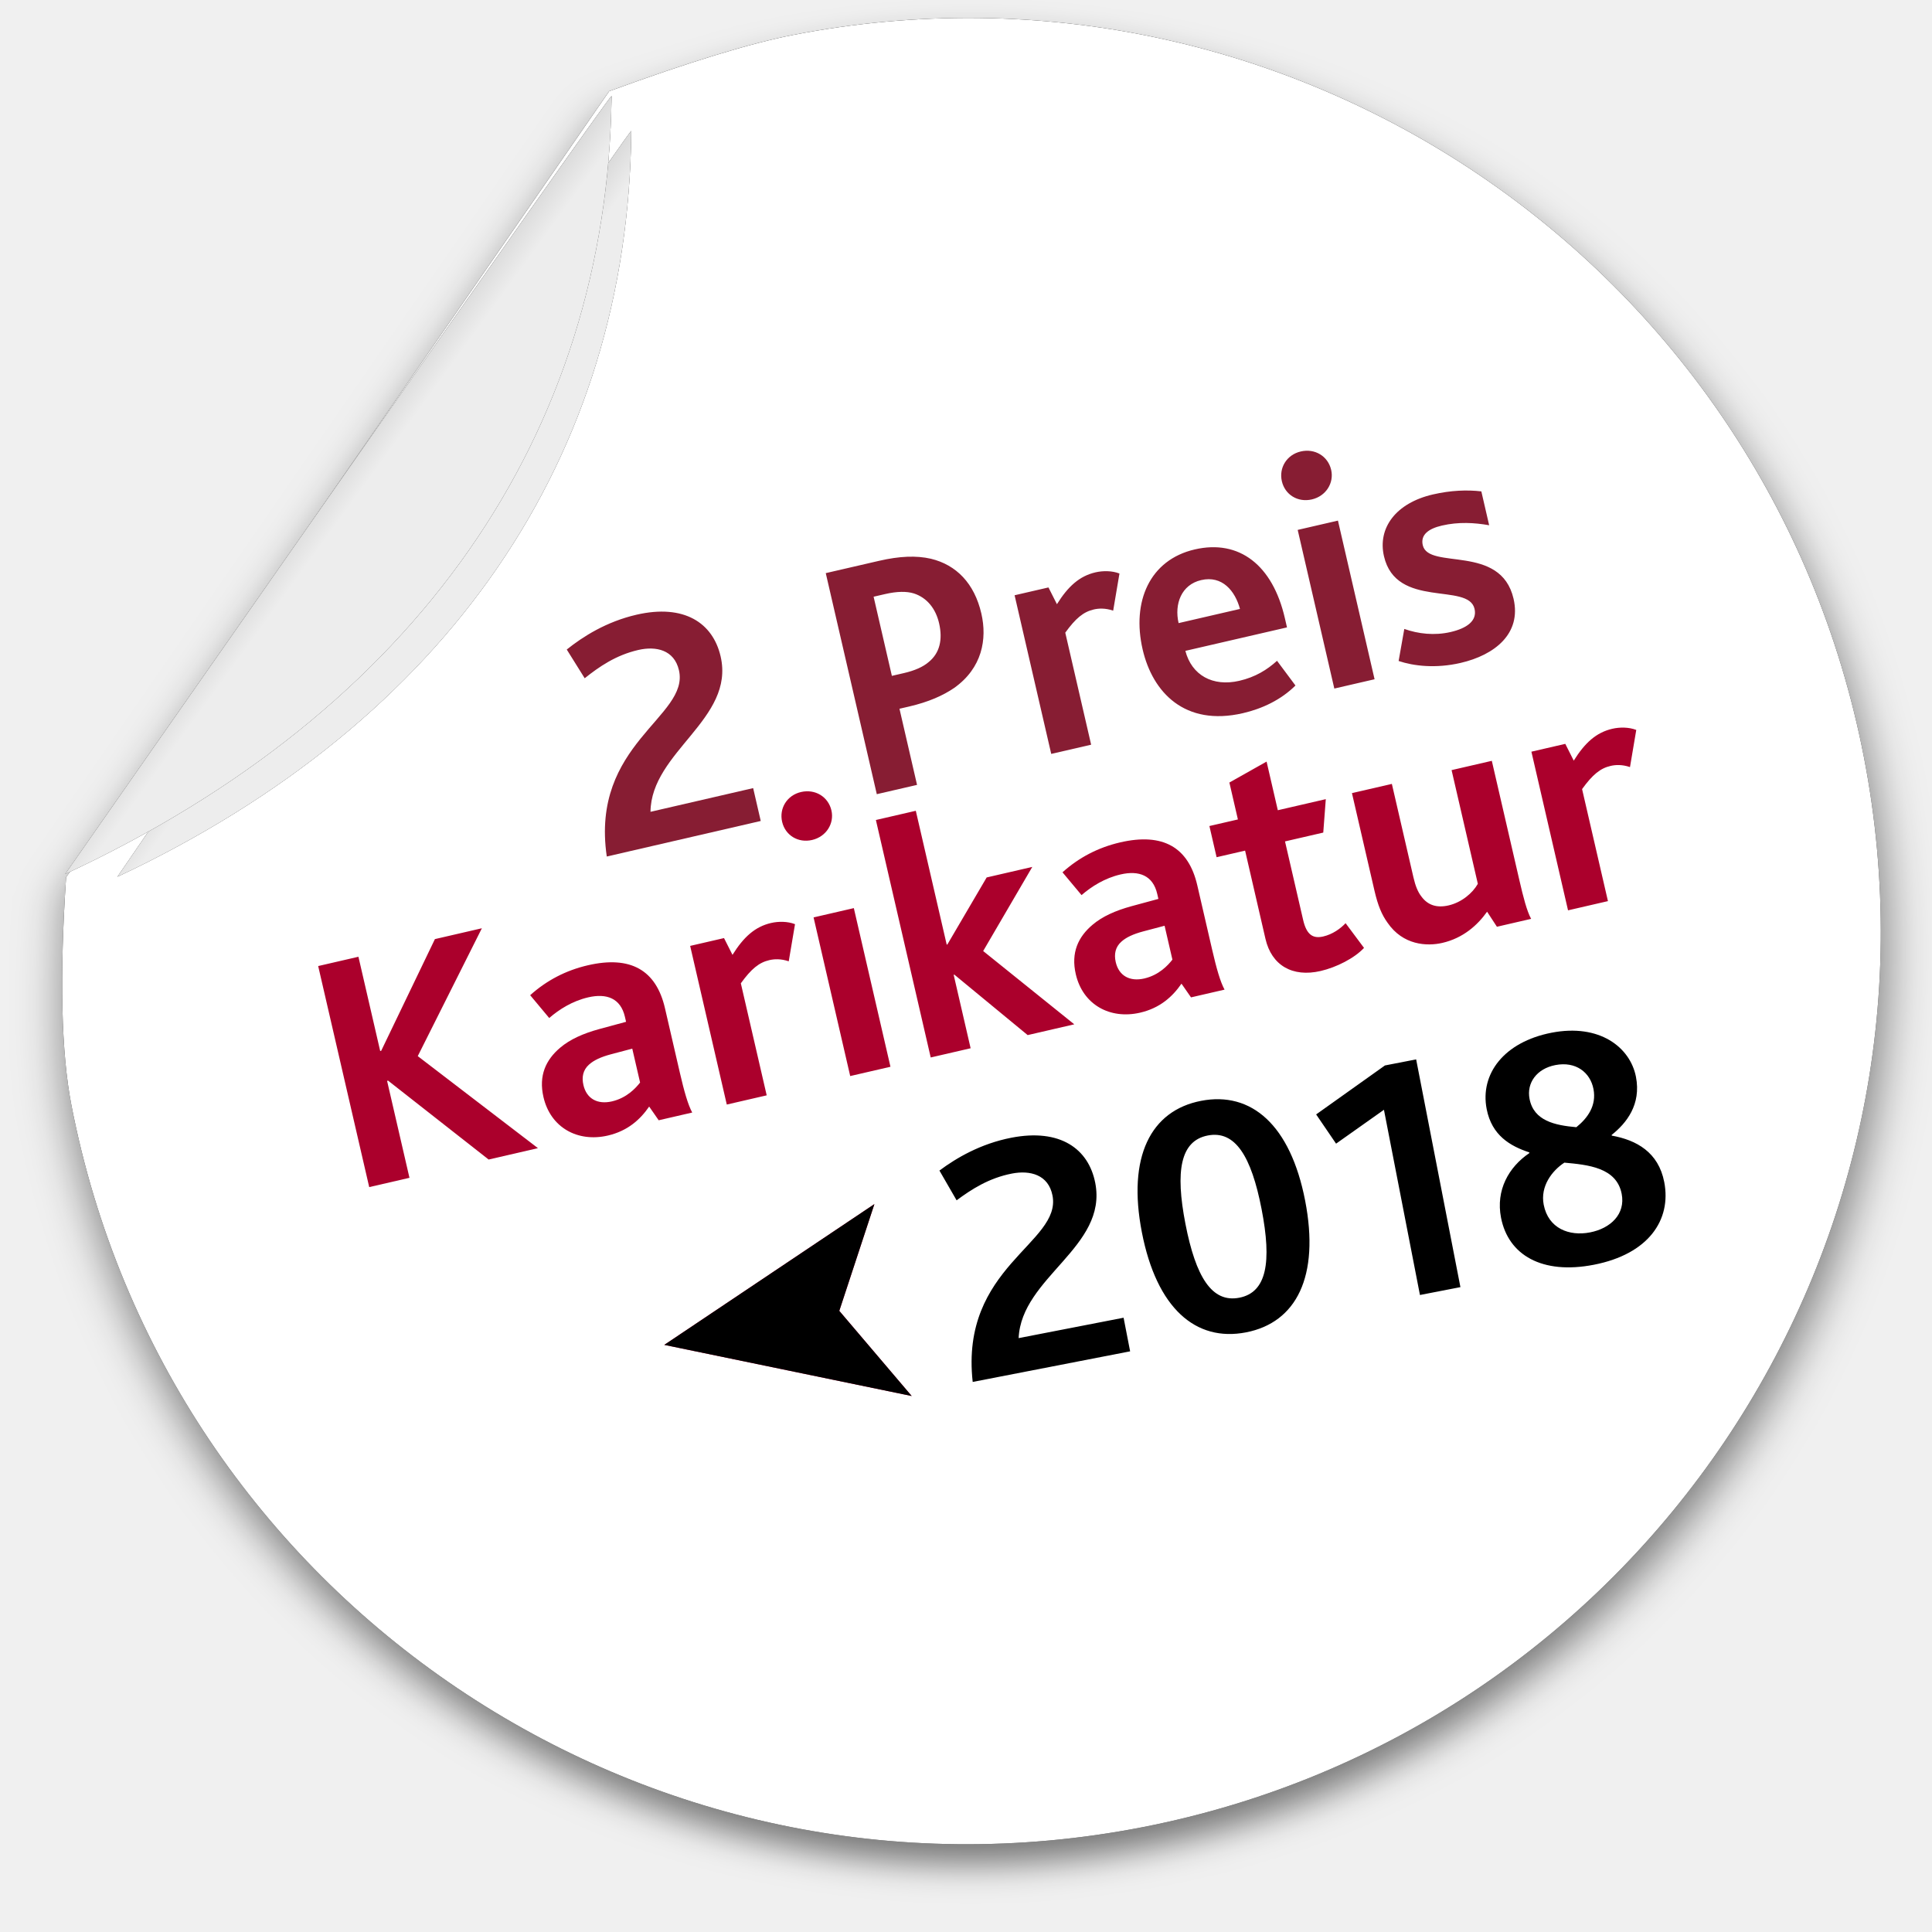
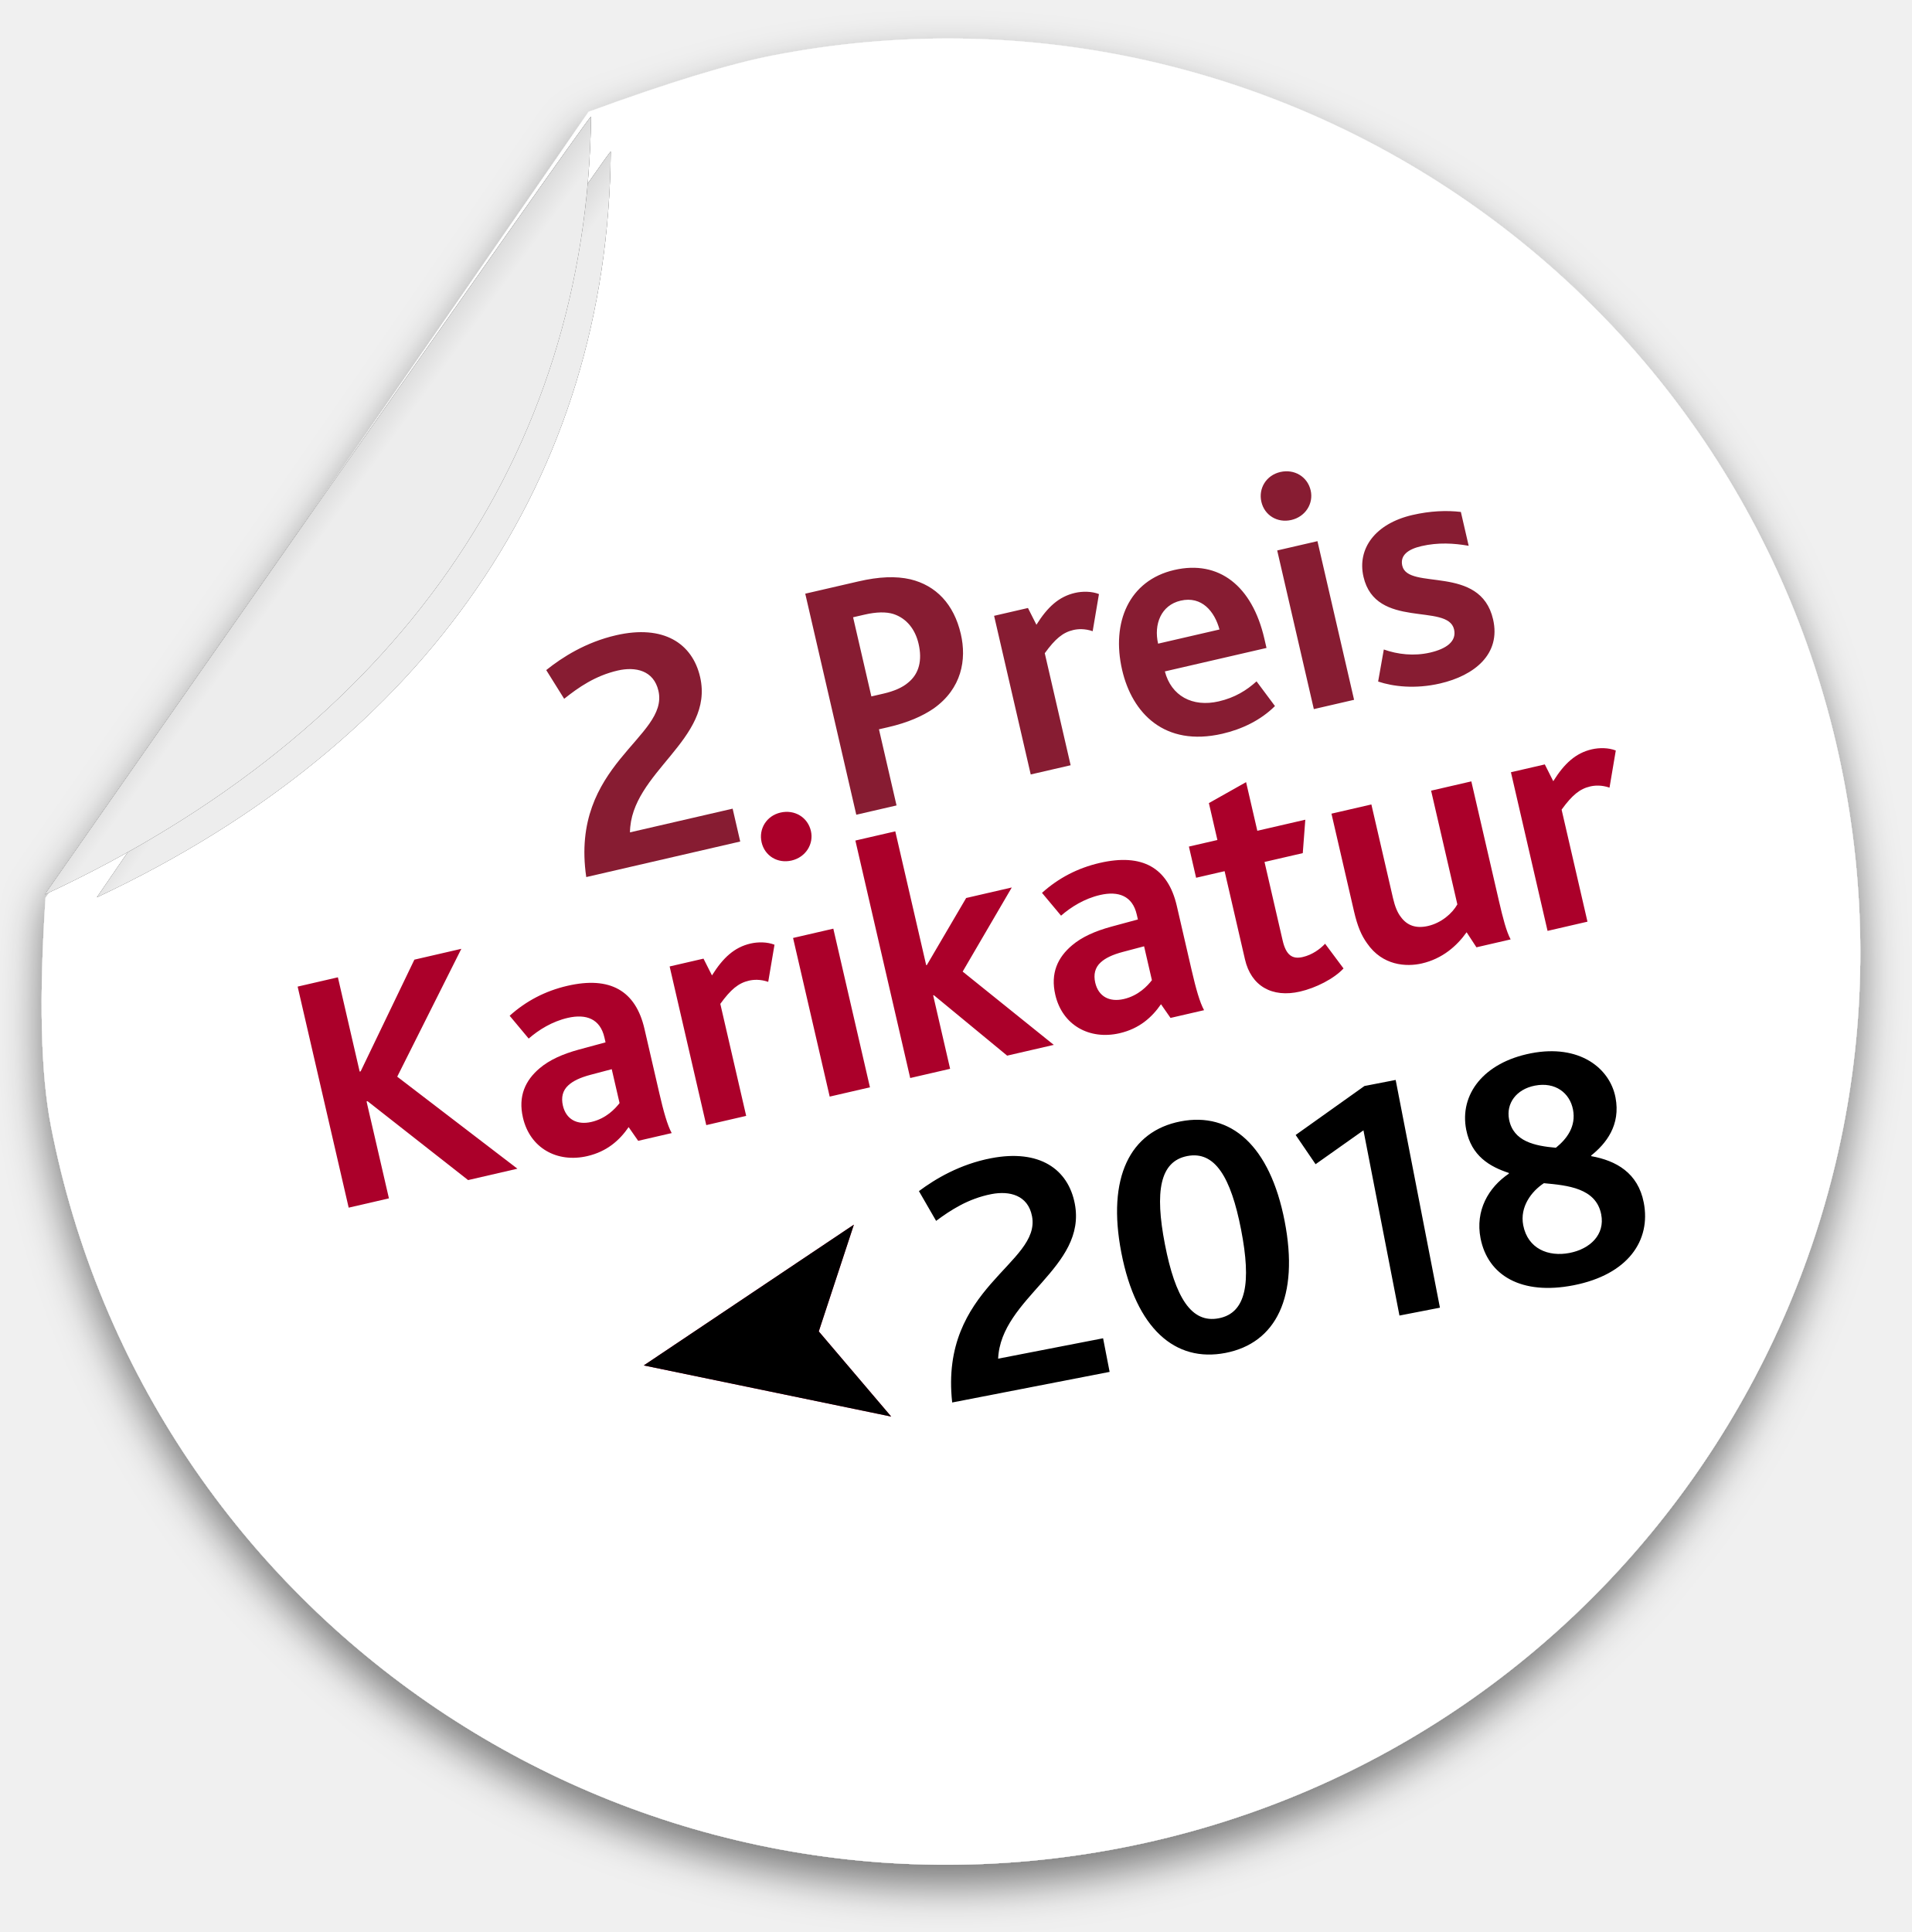
- <svg xmlns="http://www.w3.org/2000/svg" xmlns:xlink="http://www.w3.org/1999/xlink" width="94px" height="94px" viewBox="0 0 94 94" version="1.1">
+ <svg xmlns="http://www.w3.org/2000/svg" width="93px" height="94px" viewBox="0 0 93 94" version="1.1">
  <defs>
-     <path d="M44.421,88.841 C68.954,88.841 88.841,68.954 88.841,44.421 C88.841,19.888 68.954,0 44.421,0 C42.288,0 39.18,0.327 35.096,0.98 L1.862,33.48 C0.621,38.172 0,41.819 0,44.421 C0,68.954 19.888,88.841 44.421,88.841 Z" id="path-1" />
-     <filter x="-3.9%" y="-2.8%" width="107.9%" height="107.9%" filterUnits="objectBoundingBox" id="filter-2">
+     <filter x="-6.2%" y="-6.2%" width="112.4%" height="112.4%" filterUnits="objectBoundingBox" id="filter-1">
      <feOffset dx="0" dy="1" in="SourceAlpha" result="shadowOffsetOuter1" />
      <feGaussianBlur stdDeviation="1" in="shadowOffsetOuter1" result="shadowBlurOuter1" />
-       <feColorMatrix values="0 0 0 0 0   0 0 0 0 0   0 0 0 0 0  0 0 0 0.5 0" type="matrix" in="shadowBlurOuter1" />
+       <feColorMatrix values="0 0 0 0 0   0 0 0 0 0   0 0 0 0 0  0 0 0 0.5 0" type="matrix" in="shadowBlurOuter1" result="shadowMatrixOuter1" />
+       <feMerge>
+         <feMergeNode in="shadowMatrixOuter1" />
+         <feMergeNode in="SourceGraphic" />
+       </feMerge>
    </filter>
-     <linearGradient x1="54.455%" y1="50%" x2="32.77%" y2="27.37%" id="linearGradient-3">
+     <linearGradient x1="54.455%" y1="50%" x2="32.77%" y2="27.37%" id="linearGradient-2">
      <stop stop-color="#FFFFFF" stop-opacity="0.5" offset="0%" />
      <stop stop-color="#000000" stop-opacity="0.5" offset="100%" />
    </linearGradient>
  </defs>
  <g id="Tournee-/-exhibition" stroke="none" stroke-width="1" fill="none" fill-rule="evenodd">
-     <g id="Artboard-Copy-7" transform="translate(-51, -114)">
-       <g id="badge_cartoon_2" transform="translate(46, 107)">
+     <g id="Artboard-Copy-7" transform="translate(-52, -113)">
+       <g id="badge_cartoon_2" filter="url(#filter-1)" transform="translate(46, 107)">
        <g transform="translate(52.17341, 52.36422) rotate(-11) translate(-52.17341, -52.36422) translate(7.67341, 7.864219)">
          <g id="Group-7" transform="translate(0, -0)">
-             <g id="Oval-4">
-               <g id="path-1-link" fill="#000000">
+             <g id="Oval-4" fill="#FFFFFF">
+               <g id="path-1-link">
                <path d="M44.421,88.841 C68.954,88.841 88.841,68.954 88.841,44.421 C88.841,19.888 68.954,0 44.421,0 C42.288,0 39.18,0.327 35.096,0.98 L1.862,33.48 C0.621,38.172 0,41.819 0,44.421 C0,68.954 19.888,88.841 44.421,88.841 Z" id="path-1" />
-               </g>
-               <g id="path-1-link">
-                 <g id="path-1">
-                   <use fill="black" fill-opacity="1" filter="url(#filter-2)" xlink:href="#path-1" />
-                   <use fill="#FFFFFF" fill-rule="evenodd" xlink:href="#path-1" />
-                 </g>
              </g>
            </g>
            <g id="Oval-4-Copy" transform="translate(4, 3)">
              <g id="path-4-link" fill="#000000">
                <path d="M0.319,30.932 C17.626,26.561 28.628,15.564 31.783,0.086 C31.83,-0.141 0.319,30.932 0.319,30.932 Z" id="path-4" />
              </g>
              <g id="path-4-link" fill="#DBDBDB">
                <path d="M0.319,30.932 C17.626,26.561 28.628,15.564 31.783,0.086 C31.83,-0.141 0.319,30.932 0.319,30.932 Z" id="path-4" />
              </g>
-               <g id="path-4-link" fill="url(#linearGradient-3)">
+               <g id="path-4-link" fill="url(#linearGradient-2)">
                <path d="M0.319,30.932 C17.626,26.561 28.628,15.564 31.783,0.086 C31.83,-0.141 0.319,30.932 0.319,30.932 Z" id="path-4" />
              </g>
            </g>
            <g id="Oval-4-Copy-2" transform="translate(1, 1)">
              <g id="path-6-link" fill="#000000">
                <path d="M0.851,32.316 C19.176,27.769 30.825,16.332 34.166,0.235 C34.215,-0.001 0.851,32.316 0.851,32.316 Z" id="path-6" />
              </g>
              <g id="path-6-link" fill="#DBDBDB">
                <path d="M0.851,32.316 C19.176,27.769 30.825,16.332 34.166,0.235 C34.215,-0.001 0.851,32.316 0.851,32.316 Z" id="path-6" />
              </g>
-               <g id="path-6-link" fill="url(#linearGradient-3)">
+               <g id="path-6-link" fill="url(#linearGradient-2)">
                <path d="M0.851,32.316 C19.176,27.769 30.825,16.332 34.166,0.235 C34.215,-0.001 0.851,32.316 0.851,32.316 Z" id="path-6" />
              </g>
            </g>
          </g>
          <path d="M40.476,66 C40.935,60.373 46.018,60.203 46.018,57.84 C46.018,56.803 45.185,56.412 44.284,56.412 C43.145,56.412 42.21,56.786 41.394,57.177 L40.85,55.596 C41.768,55.154 43.06,54.695 44.59,54.695 C47.004,54.695 48.177,55.936 48.177,57.636 C48.177,60.815 43.774,61.444 43.077,64.334 L48.279,64.334 L48.279,66 L40.476,66 Z M53.991,66.17 C51.492,66.17 49.945,64.181 49.945,60.424 C49.945,56.684 51.492,54.695 53.991,54.695 C56.49,54.695 58.037,56.684 58.037,60.424 C58.037,64.181 56.49,66.17 53.991,66.17 Z M53.991,64.453 C55.351,64.453 55.878,63.059 55.878,60.424 C55.878,57.806 55.351,56.412 53.991,56.412 C52.631,56.412 52.104,57.806 52.104,60.424 C52.104,63.059 52.631,64.453 53.991,64.453 Z M62.644,66 L62.644,56.82 L60.043,57.993 L59.363,56.412 L63.103,54.712 L64.65,54.712 L64.65,66 L62.644,66 Z M71.229,66.17 C68.662,66.17 67.234,64.912 67.234,63.059 C67.234,61.699 68.067,60.713 69.189,60.237 L69.189,60.203 C68.339,59.727 67.557,59.047 67.557,57.738 C67.557,56.004 69.002,54.695 71.365,54.695 C73.745,54.695 74.986,56.123 74.986,57.585 C74.986,58.962 74.102,59.71 73.286,60.135 L73.286,60.169 C74.425,60.611 75.36,61.393 75.36,62.872 C75.36,64.742 73.949,66.17 71.229,66.17 Z M71.348,64.589 C72.368,64.589 73.218,64.045 73.218,63.042 C73.218,61.733 71.875,61.342 70.77,61.019 C70.107,61.291 69.393,61.92 69.393,62.838 C69.393,64.011 70.311,64.589 71.348,64.589 Z M71.671,59.438 C72.283,59.115 72.844,58.605 72.844,57.772 C72.844,56.956 72.266,56.276 71.246,56.276 C70.328,56.276 69.699,56.854 69.699,57.653 C69.699,58.741 70.668,59.149 71.671,59.438 Z" id="2018" fill="#000000" />
          <g id="Path-2" transform="translate(26, 56)">
            <g id="path-8-link" fill="#D8073D">
              <polygon id="path-8" points="0.091 5.367 11.432 10.106 8.764 5.367 11.432 0.594" />
            </g>
            <g id="path-8-link" fill="#000000">
              <polygon id="path-8" points="0.091 5.367 11.432 10.106 8.764 5.367 11.432 0.594" />
            </g>
          </g>
          <path d="M13.201,49.961 L15.211,49.961 L15.211,45.121 L15.261,45.121 L19.164,49.961 L21.626,49.961 L16.936,44.283 L21.375,38.923 L19.03,38.923 L15.261,43.63 L15.211,43.63 L15.211,38.923 L13.201,38.923 L13.201,49.961 Z M27.656,49.961 L27.354,49.207 C26.785,49.727 26.064,50.129 25.076,50.129 C23.569,50.129 22.447,49.124 22.447,47.6 C22.447,46.528 22.966,45.858 23.786,45.439 C24.339,45.154 25.026,45.02 25.83,44.987 L27.187,44.936 L27.187,44.685 C27.187,43.764 26.584,43.362 25.662,43.362 C24.875,43.362 24.155,43.613 23.585,43.915 L22.932,42.625 C23.87,42.106 24.892,41.838 25.997,41.838 C28.125,41.838 29.18,42.809 29.18,44.719 L29.18,47.935 C29.18,48.856 29.213,49.542 29.33,49.961 L27.656,49.961 Z M27.187,46.276 L26.115,46.31 C25.595,46.327 25.227,46.41 24.959,46.561 C24.624,46.745 24.473,47.064 24.473,47.466 C24.473,48.152 24.925,48.554 25.646,48.554 C26.383,48.554 26.919,48.186 27.187,47.968 L27.187,46.276 Z M31.056,49.961 L33.049,49.961 L33.049,44.367 C33.702,43.797 34.138,43.58 34.657,43.58 C34.891,43.58 35.209,43.63 35.561,43.848 L36.265,42.156 C35.946,41.938 35.511,41.838 35.142,41.838 C34.339,41.838 33.685,42.206 32.965,42.927 L32.747,42.039 L31.056,42.039 L31.056,49.961 Z M37.219,49.961 L39.229,49.961 L39.229,42.039 L37.219,42.039 L37.219,49.961 Z M37.996,38.352 C38.7,38.352 39.236,37.816 39.236,37.163 C39.236,36.476 38.7,35.957 37.996,35.957 C37.293,35.957 36.774,36.493 36.774,37.163 C36.774,37.833 37.293,38.352 37.996,38.352 Z M41.239,49.961 L43.232,49.961 L43.232,46.293 L43.266,46.293 L46.08,49.961 L48.408,49.961 L44.891,45.489 L48.14,42.039 L45.862,42.039 L43.266,44.786 L43.232,44.786 L43.232,38.103 L41.239,38.103 L41.239,49.961 Z M54.237,49.961 L53.935,49.207 C53.366,49.727 52.645,50.129 51.657,50.129 C50.15,50.129 49.028,49.124 49.028,47.6 C49.028,46.528 49.547,45.858 50.368,45.439 C50.92,45.154 51.607,45.02 52.411,44.987 L53.768,44.936 L53.768,44.685 C53.768,43.764 53.165,43.362 52.244,43.362 C51.456,43.362 50.736,43.613 50.167,43.915 L49.513,42.625 C50.451,42.106 51.473,41.838 52.578,41.838 C54.706,41.838 55.761,42.809 55.761,44.719 L55.761,47.935 C55.761,48.856 55.794,49.542 55.912,49.961 L54.237,49.961 Z M53.768,46.276 L52.696,46.31 C52.177,46.327 51.808,46.41 51.54,46.561 C51.205,46.745 51.054,47.064 51.054,47.466 C51.054,48.152 51.507,48.554 52.227,48.554 C52.964,48.554 53.5,48.186 53.768,47.968 L53.768,46.276 Z M60.668,50.129 C61.456,50.129 62.41,49.894 62.98,49.509 L62.377,48.136 C62.075,48.337 61.64,48.521 61.171,48.521 C60.652,48.521 60.4,48.253 60.4,47.516 L60.4,43.596 L62.31,43.596 L62.796,42.039 L60.4,42.039 L60.4,39.61 L58.407,40.196 L58.407,42.039 L56.984,42.039 L56.984,43.596 L58.407,43.596 L58.407,48.002 C58.407,49.325 59.261,50.129 60.668,50.129 Z M66.748,50.129 C67.787,50.129 68.608,49.676 69.211,49.14 L69.512,49.961 L71.22,49.961 C71.103,49.542 71.086,48.856 71.086,48.002 L71.086,42.039 L69.077,42.039 L69.077,47.717 C68.725,48.102 68.105,48.42 67.452,48.42 C66.849,48.42 66.464,48.169 66.263,47.7 C66.145,47.449 66.095,47.131 66.095,46.712 L66.095,42.039 L64.102,42.039 L64.102,46.913 C64.102,47.65 64.186,48.136 64.37,48.571 C64.856,49.81 65.978,50.129 66.748,50.129 Z M73.063,49.961 L75.056,49.961 L75.056,44.367 C75.709,43.797 76.145,43.58 76.664,43.58 C76.898,43.58 77.217,43.63 77.568,43.848 L78.272,42.156 C77.954,41.938 77.518,41.838 77.15,41.838 C76.346,41.838 75.692,42.206 74.972,42.927 L74.755,42.039 L73.063,42.039 L73.063,49.961 Z" id="Karikatur" fill="#AB002C" fill-rule="nonzero" transform="translate(45.73641, 43.04297) rotate(-2) translate(-45.73641, -43.04297) " />
          <path d="M27.664,36.713 L35.352,36.713 L35.352,35.072 L30.226,35.072 C30.913,32.224 35.251,31.604 35.251,28.472 C35.251,26.797 34.096,25.575 31.717,25.575 C30.21,25.575 28.937,26.027 28.032,26.462 L28.568,28.02 C29.372,27.635 30.293,27.266 31.416,27.266 C32.303,27.266 33.124,27.652 33.124,28.673 C33.124,31.001 28.116,31.169 27.664,36.713 Z M41.147,36.713 L41.147,25.675 L43.81,25.675 C44.832,25.675 45.636,25.826 46.289,26.144 C47.428,26.714 48.081,27.786 48.081,29.293 C48.081,30.566 47.528,31.889 45.971,32.526 C45.368,32.76 44.614,32.911 43.626,32.911 L43.157,32.911 L43.157,36.713 L41.147,36.713 Z M43.157,31.269 L43.76,31.269 C44.296,31.269 44.731,31.186 45.05,31.018 C45.669,30.717 45.971,30.114 45.971,29.293 C45.971,28.573 45.686,27.953 45.1,27.601 C44.782,27.417 44.329,27.317 43.726,27.317 L43.157,27.317 L43.157,31.269 Z M49.857,36.713 L51.85,36.713 L51.85,31.119 C52.503,30.549 52.938,30.331 53.458,30.331 C53.692,30.331 54.01,30.382 54.362,30.599 L55.066,28.908 C54.747,28.69 54.312,28.59 53.943,28.59 C53.139,28.59 52.486,28.958 51.766,29.678 L51.548,28.791 L49.857,28.791 L49.857,36.713 Z M59.387,36.88 C56.489,36.88 55.334,34.904 55.334,32.76 C55.334,30.382 56.64,28.59 58.901,28.59 C61.129,28.59 62.419,30.197 62.419,32.827 L62.419,33.296 L57.344,33.296 C57.377,34.519 58.248,35.306 59.571,35.306 C60.375,35.306 61.012,35.088 61.581,34.77 L62.184,36.143 C61.347,36.663 60.358,36.88 59.387,36.88 Z M57.327,31.906 L60.392,31.906 C60.358,31.001 59.923,30.114 58.868,30.114 C57.879,30.114 57.327,30.951 57.327,31.906 Z M63.993,36.713 L66.003,36.713 L66.003,28.791 L63.993,28.791 L63.993,36.713 Z M64.998,27.501 C65.701,27.501 66.237,26.965 66.237,26.312 C66.237,25.625 65.701,25.106 64.998,25.106 C64.294,25.106 63.775,25.642 63.775,26.312 C63.775,26.982 64.294,27.501 64.998,27.501 Z M67.343,36.11 C67.996,36.512 69.018,36.88 70.257,36.88 C71.966,36.88 73.473,36.16 73.473,34.418 C73.473,31.655 69.755,32.14 69.755,30.884 C69.755,30.365 70.207,30.164 70.877,30.164 C71.714,30.164 72.451,30.382 73.121,30.666 L73.121,28.975 C72.468,28.74 71.681,28.59 70.793,28.59 C68.934,28.59 67.795,29.578 67.795,30.985 C67.795,33.631 71.513,33.129 71.513,34.469 C71.513,35.072 70.927,35.306 70.123,35.306 C69.319,35.306 68.566,35.038 67.963,34.653 L67.343,36.11 Z" id="2-Preis" fill="#871D33" fill-rule="nonzero" transform="translate(50.56842, 30.99307) rotate(-2) translate(-50.56842, -30.99307) " />
        </g>
      </g>
    </g>
  </g>
</svg>
